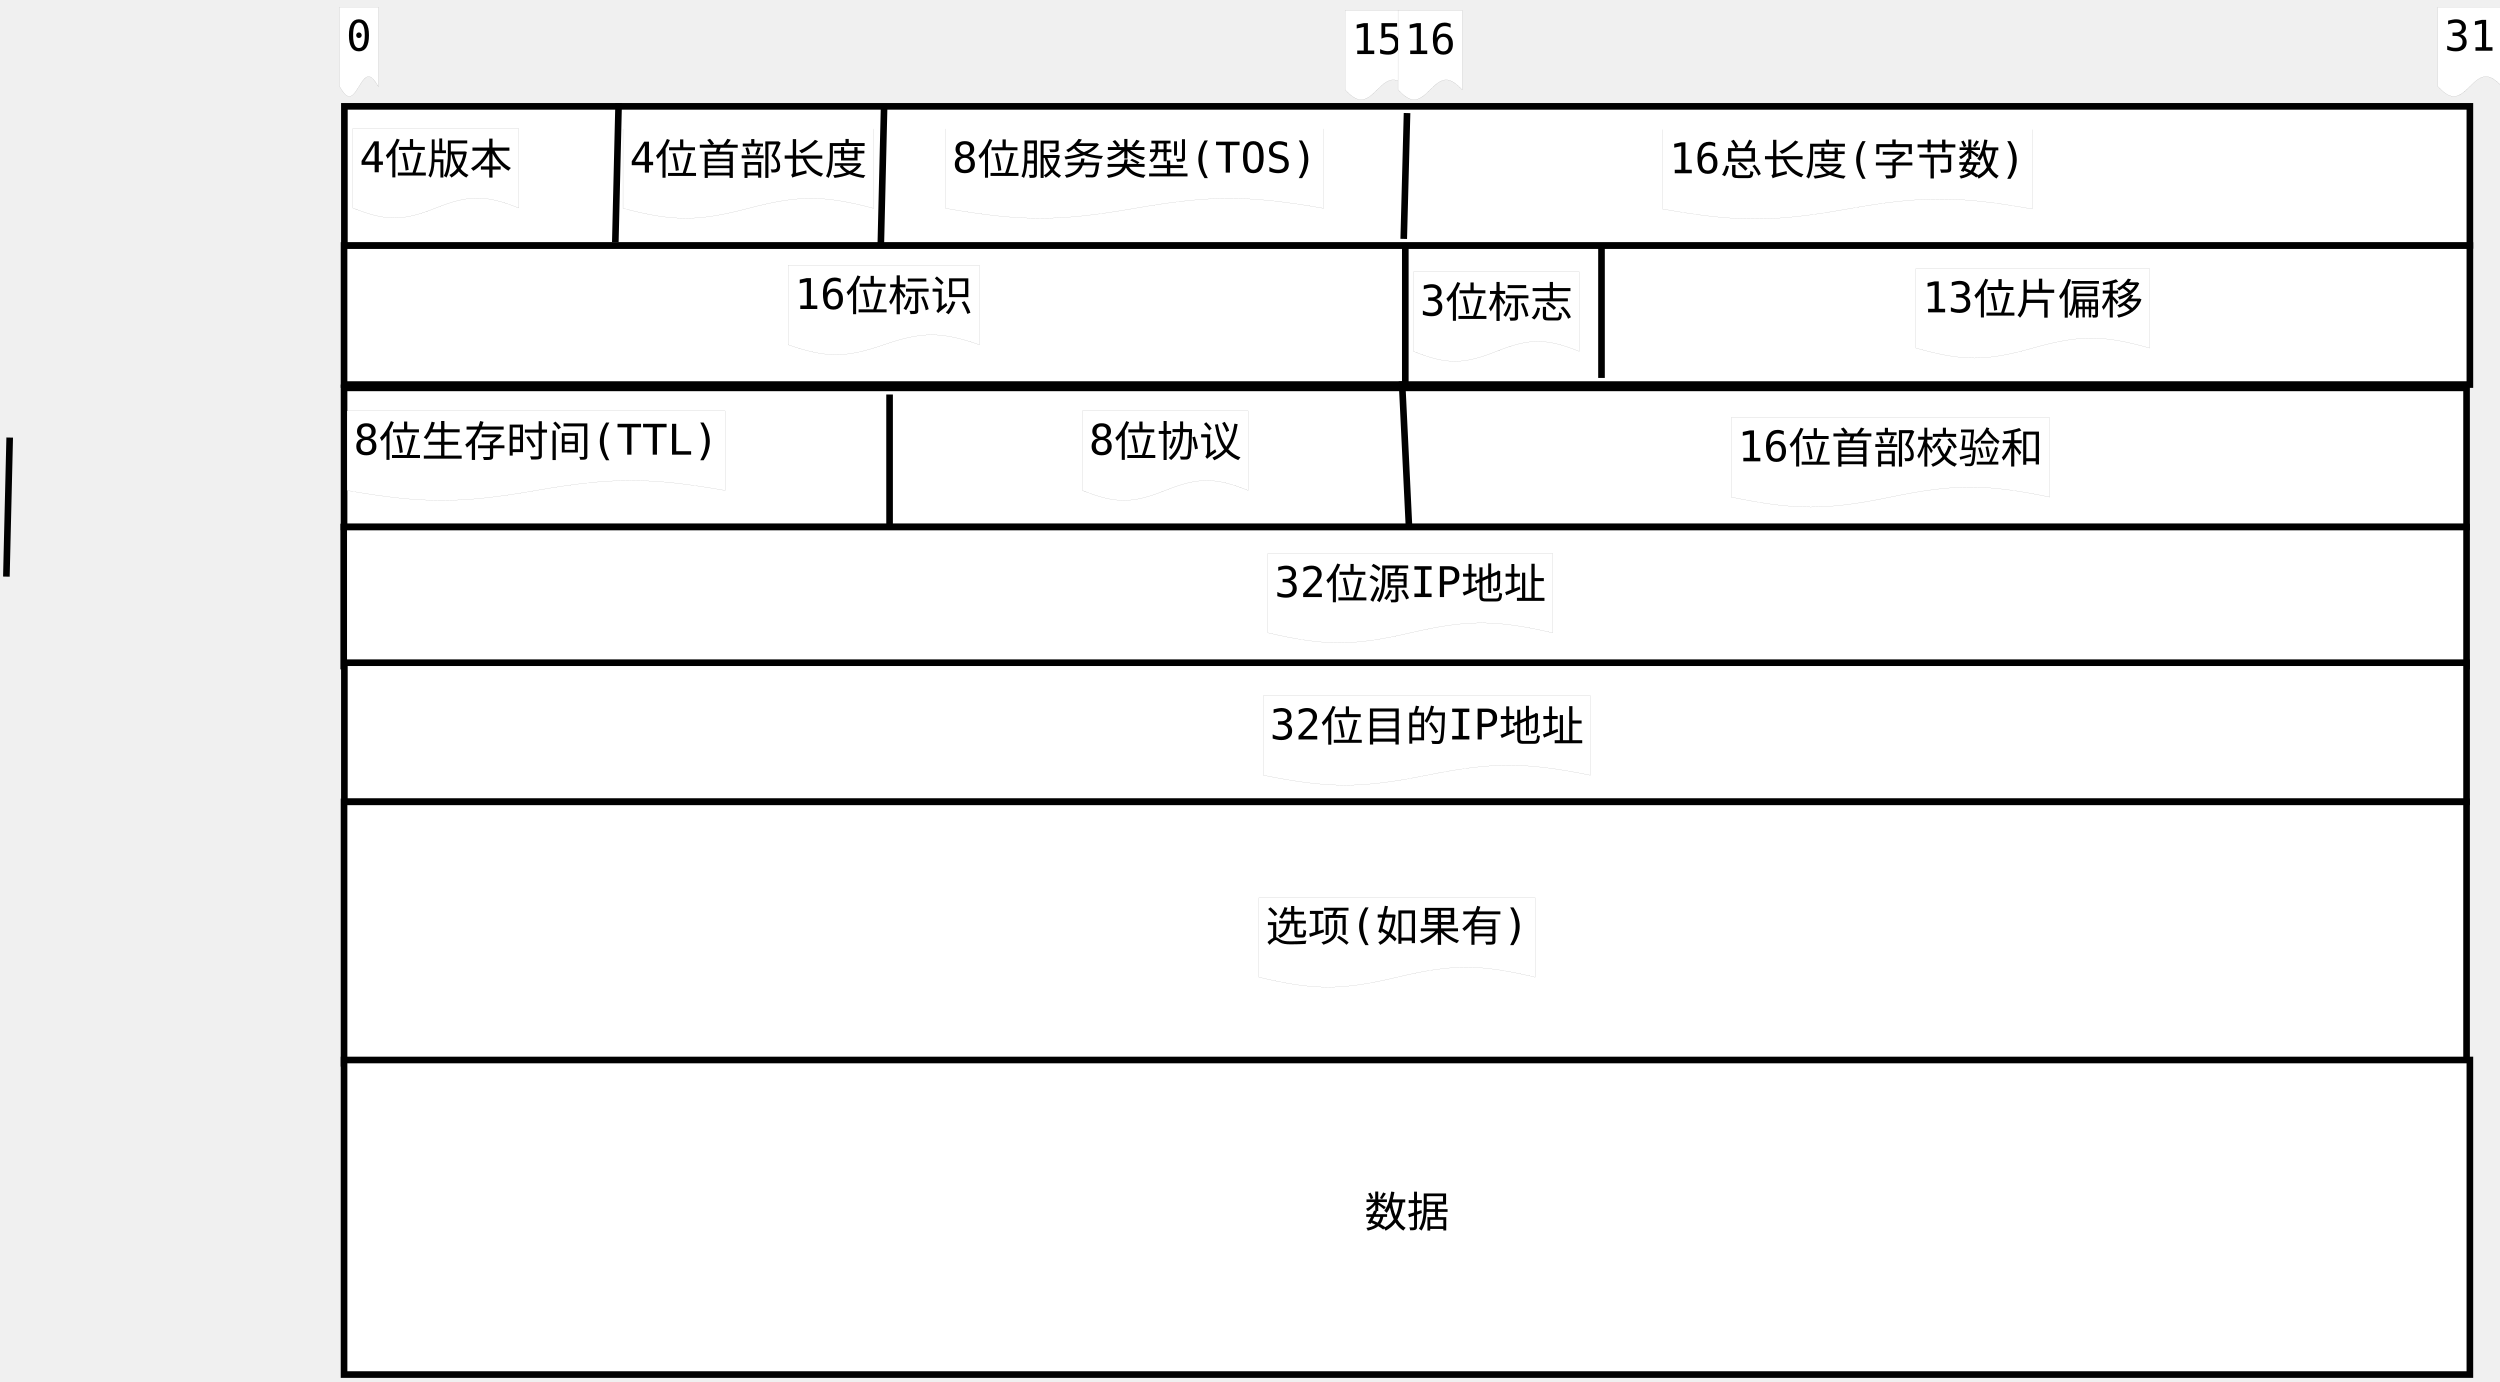
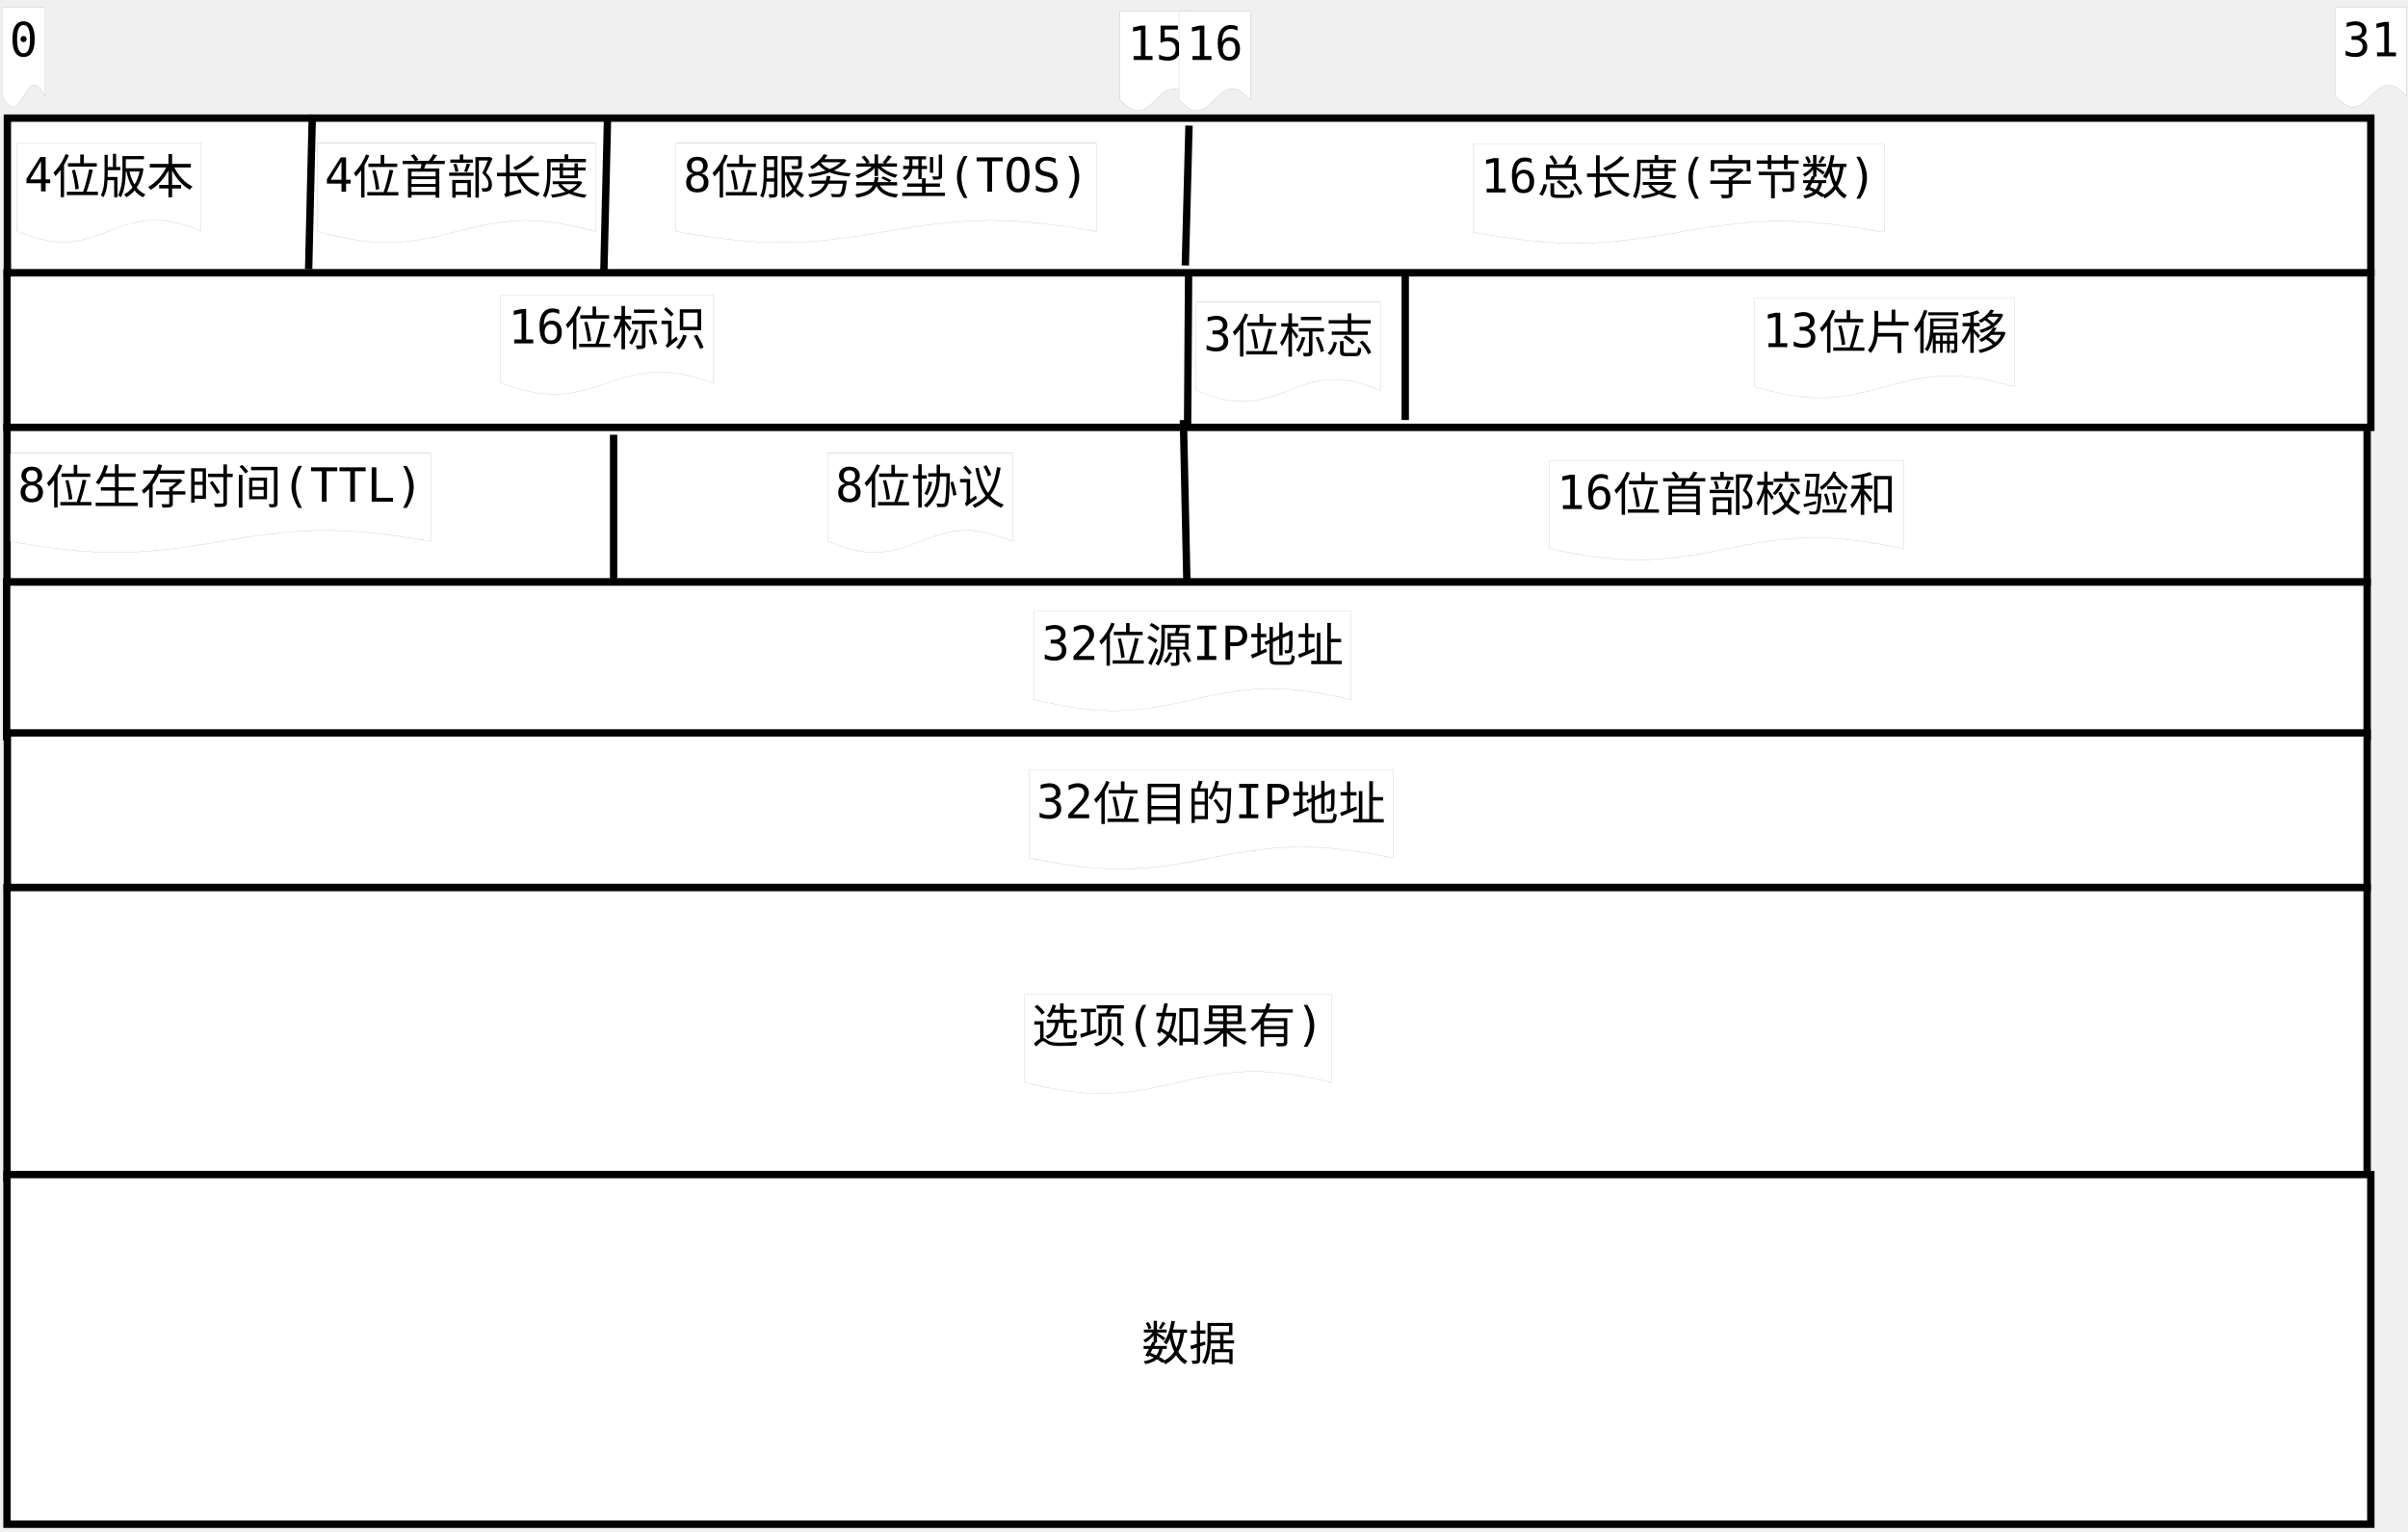
- <svg xmlns="http://www.w3.org/2000/svg" width="38cm" height="21cm" viewBox="94 154 755 415">
-   <line style="fill: none; fill-opacity:0; stroke-width: 2; stroke: #000000" x1="95.926" y1="327.024" x2="96.928" y2="285.024" />
+ <svg xmlns="http://www.w3.org/2000/svg" width="33cm" height="21cm" viewBox="196 154 654 414">
  <g>
    <rect style="fill: #ffffff" x="197.902" y="227.019" width="642" height="42" />
    <rect style="fill: none; fill-opacity:0; stroke-width: 2; stroke: #000000" x="197.902" y="227.019" width="642" height="42" />
    <text font-size="12.8" style="fill: #000000;text-anchor:middle;font-family:monospace;font-style:normal;font-weight:normal" x="518.902" y="250.669">
      <tspan x="518.902" y="250.669" />
    </text>
  </g>
-   <line style="fill: none; fill-opacity:0; stroke-width: 2; stroke: #000000" x1="518.402" y1="269.019" x2="518.402" y2="227.019" />
+   <line style="fill: none; fill-opacity:0; stroke-width: 2; stroke: #000000" x1="518.546" y1="268.019" x2="518.808" y2="228" />
  <line style="fill: none; fill-opacity:0; stroke-width: 2; stroke: #000000" x1="577.652" y1="267.019" x2="577.652" y2="225.019" />
  <g>
-     <rect style="fill: #ffffff" x="197.902" y="270.019" width="641" height="42" />
-     <rect style="fill: none; fill-opacity:0; stroke-width: 2; stroke: #000000" x="197.902" y="270.019" width="641" height="42" />
-     <text font-size="12.8" style="fill: #000000;text-anchor:middle;font-family:monospace;font-style:normal;font-weight:normal" x="518.402" y="293.669">
-       <tspan x="518.402" y="293.669" />
+     <rect style="fill: #ffffff" x="197.902" y="269.019" width="641" height="42" />
+     <rect style="fill: none; fill-opacity:0; stroke-width: 2; stroke: #000000" x="197.902" y="269.019" width="641" height="42" />
+     <text font-size="12.8" style="fill: #000000;text-anchor:middle;font-family:monospace;font-style:normal;font-weight:normal" x="518.402" y="292.669">
+       <tspan x="518.402" y="292.669" />
    </text>
  </g>
-   <line style="fill: none; fill-opacity:0; stroke-width: 2; stroke: #000000" x1="519.902" y1="320" x2="517.402" y2="268.019" />
-   <line style="fill: none; fill-opacity:0; stroke-width: 2; stroke: #000000" x1="362.652" y1="314.019" x2="362.652" y2="272.019" />
+   <line style="fill: none; fill-opacity:0; stroke-width: 2; stroke: #000000" x1="518.352" y1="311.038" x2="517.402" y2="267.019" />
+   <line style="fill: none; fill-opacity:0; stroke-width: 2; stroke: #000000" x1="362.652" y1="313.019" x2="362.652" y2="271.019" />
  <g>
-     <rect style="fill: #ffffff" x="197.802" y="312.038" width="641.1" height="42" />
-     <rect style="fill: none; fill-opacity:0; stroke-width: 2; stroke: #000000" x="197.802" y="312.038" width="641.1" height="42" />
-     <text font-size="12.8" style="fill: #000000;text-anchor:middle;font-family:monospace;font-style:normal;font-weight:normal" x="518.352" y="335.688">
-       <tspan x="518.352" y="335.688" />
+     <rect style="fill: #ffffff" x="197.802" y="311.038" width="641.1" height="42" />
+     <rect style="fill: none; fill-opacity:0; stroke-width: 2; stroke: #000000" x="197.802" y="311.038" width="641.1" height="42" />
+     <text font-size="12.8" style="fill: #000000;text-anchor:middle;font-family:monospace;font-style:normal;font-weight:normal" x="518.352" y="334.688">
+       <tspan x="518.352" y="334.688" />
    </text>
  </g>
  <g>
-     <rect style="fill: #ffffff" x="198.002" y="353.019" width="640.9" height="42" />
-     <rect style="fill: none; fill-opacity:0; stroke-width: 2; stroke: #000000" x="198.002" y="353.019" width="640.9" height="42" />
-     <text font-size="12.8" style="fill: #000000;text-anchor:middle;font-family:monospace;font-style:normal;font-weight:normal" x="518.452" y="376.669">
-       <tspan x="518.452" y="376.669" />
+     <rect style="fill: #ffffff" x="198.002" y="352.019" width="640.9" height="42" />
+     <rect style="fill: none; fill-opacity:0; stroke-width: 2; stroke: #000000" x="198.002" y="352.019" width="640.9" height="42" />
+     <text font-size="12.8" style="fill: #000000;text-anchor:middle;font-family:monospace;font-style:normal;font-weight:normal" x="518.452" y="375.669">
+       <tspan x="518.452" y="375.669" />
    </text>
  </g>
  <g>
-     <rect style="fill: #ffffff" x="197.902" y="395.038" width="641" height="78.962" />
-     <rect style="fill: none; fill-opacity:0; stroke-width: 2; stroke: #000000" x="197.902" y="395.038" width="641" height="78.962" />
-     <text font-size="12.8" style="fill: #000000;text-anchor:middle;font-family:monospace;font-style:normal;font-weight:normal" x="518.402" y="437.169">
-       <tspan x="518.402" y="437.169" />
+     <rect style="fill: #ffffff" x="197.902" y="394.038" width="641" height="78.962" />
+     <rect style="fill: none; fill-opacity:0; stroke-width: 2; stroke: #000000" x="197.902" y="394.038" width="641" height="78.962" />
+     <text font-size="12.8" style="fill: #000000;text-anchor:middle;font-family:monospace;font-style:normal;font-weight:normal" x="518.402" y="436.169">
+       <tspan x="518.402" y="436.169" />
    </text>
  </g>
  <g>
-     <rect style="fill: #ffffff" x="197.902" y="473" width="642" height="95" />
-     <rect style="fill: none; fill-opacity:0; stroke-width: 2; stroke: #000000" x="197.902" y="473" width="642" height="95" />
-     <text font-size="12.8" style="fill: #000000;text-anchor:middle;font-family:monospace;font-style:normal;font-weight:normal" x="518.902" y="523.5">
-       <tspan x="518.902" y="523.5">数据</tspan>
+     <rect style="fill: #ffffff" x="197.902" y="472" width="642" height="95" />
+     <rect style="fill: none; fill-opacity:0; stroke-width: 2; stroke: #000000" x="197.902" y="472" width="642" height="95" />
+     <text font-size="12.8" style="fill: #000000;text-anchor:middle;font-family:monospace;font-style:normal;font-weight:normal" x="518.902" y="522.5">
+       <tspan x="518.902" y="522.5">数据</tspan>
    </text>
  </g>
  <g>
    <rect style="fill: #ffffff" x="198.002" y="185" width="641.9" height="42" />
    <rect style="fill: none; fill-opacity:0; stroke-width: 2; stroke: #000000" x="198.002" y="185" width="641.9" height="42" />
    <text font-size="12.8" style="fill: #000000;text-anchor:middle;font-family:monospace;font-style:normal;font-weight:normal" x="518.952" y="208.65">
      <tspan x="518.952" y="208.65" />
    </text>
  </g>
  <line style="fill: none; fill-opacity:0; stroke-width: 2; stroke: #000000" x1="517.926" y1="225.026" x2="518.926" y2="187.026" />
  <line style="fill: none; fill-opacity:0; stroke-width: 2; stroke: #000000" x1="360" y1="227" x2="361.002" y2="185" />
  <g>
    <path style="fill: #ffffff" d="M 282.15 191.8 L 357.85,191.8 L 357.85,215.8 C 342.71,211.8 335.14,211.8 320,215.8 C 304.86,219.8 297.29,219.8 282.15,215.8 L 282.15,191.8z" />
    <path style="fill: none; fill-opacity:0; stroke-width: 0.02; stroke: #000000" d="M 282.15 191.8 L 357.85,191.8 L 357.85,215.8 C 342.71,211.8 335.14,211.8 320,215.8 C 304.86,219.8 297.29,219.8 282.15,215.8 L 282.15,191.8" />
    <text font-size="12.8" style="fill: #000000;text-anchor:middle;font-family:monospace;font-style:normal;font-weight:normal" x="320" y="205">
      <tspan x="320" y="205">4位首部长度</tspan>
    </text>
  </g>
  <g>
    <path style="fill: #ffffff" d="M 200.552 191.7 L 250.652,191.7 L 250.652,215.7 C 240.632,211.7 235.622,211.7 225.602,215.7 C 215.582,219.7 210.572,219.7 200.552,215.7 L 200.552,191.7z" />
    <path style="fill: none; fill-opacity:0; stroke-width: 0.02; stroke: #000000" d="M 200.552 191.7 L 250.652,191.7 L 250.652,215.7 C 240.632,211.7 235.622,211.7 225.602,215.7 C 215.582,219.7 210.572,219.7 200.552,215.7 L 200.552,191.7" />
    <text font-size="12.8" style="fill: #000000;text-anchor:middle;font-family:monospace;font-style:normal;font-weight:normal" x="225.602" y="204.9">
      <tspan x="225.602" y="204.9">4位版本</tspan>
    </text>
  </g>
  <g>
    <path style="fill: #ffffff" d="M 379.552 191.8 L 493.752,191.8 L 493.752,215.8 C 470.912,211.8 459.492,211.8 436.652,215.8 C 413.812,219.8 402.392,219.8 379.552,215.8 L 379.552,191.8z" />
    <path style="fill: none; fill-opacity:0; stroke-width: 0.02; stroke: #000000" d="M 379.552 191.8 L 493.752,191.8 L 493.752,215.8 C 470.912,211.8 459.492,211.8 436.652,215.8 C 413.812,219.8 402.392,219.8 379.552,215.8 L 379.552,191.8" />
    <text font-size="12.8" style="fill: #000000;text-anchor:middle;font-family:monospace;font-style:normal;font-weight:normal" x="436.652" y="205">
      <tspan x="436.652" y="205">8位服务类型(TOS)</tspan>
    </text>
  </g>
  <g>
    <path style="fill: #ffffff" d="M 596.102 192 L 707.702,192 L 707.702,216 C 685.382,212 674.222,212 651.902,216 C 629.582,220 618.422,220 596.102,216 L 596.102,192z" />
    <path style="fill: none; fill-opacity:0; stroke-width: 0.02; stroke: #000000" d="M 596.102 192 L 707.702,192 L 707.702,216 C 685.382,212 674.222,212 651.902,216 C 629.582,220 618.422,220 596.102,216 L 596.102,192" />
    <text font-size="12.8" style="fill: #000000;text-anchor:middle;font-family:monospace;font-style:normal;font-weight:normal" x="651.902" y="205.2">
      <tspan x="651.902" y="205.2">16总长度(字节数)</tspan>
    </text>
  </g>
  <g>
    <path style="fill: #ffffff" d="M 332.002 233 L 389.802,233 L 389.802,257 C 378.242,253 372.462,253 360.902,257 C 349.342,261 343.562,261 332.002,257 L 332.002,233z" />
    <path style="fill: none; fill-opacity:0; stroke-width: 0.02; stroke: #000000" d="M 332.002 233 L 389.802,233 L 389.802,257 C 378.242,253 372.462,253 360.902,257 C 349.342,261 343.562,261 332.002,257 L 332.002,233" />
    <text font-size="12.8" style="fill: #000000;text-anchor:middle;font-family:monospace;font-style:normal;font-weight:normal" x="360.902" y="246.2">
      <tspan x="360.902" y="246.2">16位标识</tspan>
    </text>
  </g>
  <g>
    <path style="fill: #ffffff" d="M 520.852 235 L 570.952,235 L 570.952,259 C 560.932,255 555.922,255 545.902,259 C 535.882,263 530.872,263 520.852,259 L 520.852,235z" />
    <path style="fill: none; fill-opacity:0; stroke-width: 0.02; stroke: #000000" d="M 520.852 235 L 570.952,235 L 570.952,259 C 560.932,255 555.922,255 545.902,259 C 535.882,263 530.872,263 520.852,259 L 520.852,235" />
    <text font-size="12.8" style="fill: #000000;text-anchor:middle;font-family:monospace;font-style:normal;font-weight:normal" x="545.902" y="248.2">
      <tspan x="545.902" y="248.2">3位标志</tspan>
    </text>
  </g>
  <g>
    <path style="fill: #ffffff" d="M 672.602 234 L 743.202,234 L 743.202,258 C 729.082,254 722.022,254 707.902,258 C 693.782,262 686.722,262 672.602,258 L 672.602,234z" />
    <path style="fill: none; fill-opacity:0; stroke-width: 0.02; stroke: #000000" d="M 672.602 234 L 743.202,234 L 743.202,258 C 729.082,254 722.022,254 707.902,258 C 693.782,262 686.722,262 672.602,258 L 672.602,234" />
    <text font-size="12.8" style="fill: #000000;text-anchor:middle;font-family:monospace;font-style:normal;font-weight:normal" x="707.902" y="247.2">
      <tspan x="707.902" y="247.2">13位片偏移</tspan>
    </text>
  </g>
  <g>
-     <path style="fill: #ffffff" d="M 198.802 277 L 313.002,277 L 313.002,301 C 290.162,297 278.742,297 255.902,301 C 233.062,305 221.642,305 198.802,301 L 198.802,277z" />
-     <path style="fill: none; fill-opacity:0; stroke-width: 0.02; stroke: #000000" d="M 198.802 277 L 313.002,277 L 313.002,301 C 290.162,297 278.742,297 255.902,301 C 233.062,305 221.642,305 198.802,301 L 198.802,277" />
-     <text font-size="12.8" style="fill: #000000;text-anchor:middle;font-family:monospace;font-style:normal;font-weight:normal" x="255.902" y="290.2">
-       <tspan x="255.902" y="290.2">8位生存时间(TTL)</tspan>
+     <path style="fill: #ffffff" d="M 198.802 276 L 313.002,276 L 313.002,300 C 290.162,296 278.742,296 255.902,300 C 233.062,304 221.642,304 198.802,300 L 198.802,276z" />
+     <path style="fill: none; fill-opacity:0; stroke-width: 0.02; stroke: #000000" d="M 198.802 276 L 313.002,276 L 313.002,300 C 290.162,296 278.742,296 255.902,300 C 233.062,304 221.642,304 198.802,300 L 198.802,276" />
+     <text font-size="12.8" style="fill: #000000;text-anchor:middle;font-family:monospace;font-style:normal;font-weight:normal" x="255.902" y="289.2">
+       <tspan x="255.902" y="289.2">8位生存时间(TTL)</tspan>
    </text>
  </g>
  <g>
-     <path style="fill: #ffffff" d="M 420.852 277 L 470.952,277 L 470.952,301 C 460.932,297 455.922,297 445.902,301 C 435.882,305 430.872,305 420.852,301 L 420.852,277z" />
-     <path style="fill: none; fill-opacity:0; stroke-width: 0.02; stroke: #000000" d="M 420.852 277 L 470.952,277 L 470.952,301 C 460.932,297 455.922,297 445.902,301 C 435.882,305 430.872,305 420.852,301 L 420.852,277" />
-     <text font-size="12.8" style="fill: #000000;text-anchor:middle;font-family:monospace;font-style:normal;font-weight:normal" x="445.902" y="290.2">
-       <tspan x="445.902" y="290.2">8位协议</tspan>
+     <path style="fill: #ffffff" d="M 420.852 276 L 470.952,276 L 470.952,300 C 460.932,296 455.922,296 445.902,300 C 435.882,304 430.872,304 420.852,300 L 420.852,276z" />
+     <path style="fill: none; fill-opacity:0; stroke-width: 0.02; stroke: #000000" d="M 420.852 276 L 470.952,276 L 470.952,300 C 460.932,296 455.922,296 445.902,300 C 435.882,304 430.872,304 420.852,300 L 420.852,276" />
+     <text font-size="12.8" style="fill: #000000;text-anchor:middle;font-family:monospace;font-style:normal;font-weight:normal" x="445.902" y="289.2">
+       <tspan x="445.902" y="289.2">8位协议</tspan>
    </text>
  </g>
  <g>
-     <path style="fill: #ffffff" d="M 616.802 279 L 713.002,279 L 713.002,303 C 693.762,299 684.142,299 664.902,303 C 645.662,307 636.042,307 616.802,303 L 616.802,279z" />
-     <path style="fill: none; fill-opacity:0; stroke-width: 0.02; stroke: #000000" d="M 616.802 279 L 713.002,279 L 713.002,303 C 693.762,299 684.142,299 664.902,303 C 645.662,307 636.042,307 616.802,303 L 616.802,279" />
-     <text font-size="12.8" style="fill: #000000;text-anchor:middle;font-family:monospace;font-style:normal;font-weight:normal" x="664.902" y="292.2">
-       <tspan x="664.902" y="292.2">16位首部校验和</tspan>
+     <path style="fill: #ffffff" d="M 616.802 278 L 713.002,278 L 713.002,302 C 693.762,298 684.142,298 664.902,302 C 645.662,306 636.042,306 616.802,302 L 616.802,278z" />
+     <path style="fill: none; fill-opacity:0; stroke-width: 0.02; stroke: #000000" d="M 616.802 278 L 713.002,278 L 713.002,302 C 693.762,298 684.142,298 664.902,302 C 645.662,306 636.042,306 616.802,302 L 616.802,278" />
+     <text font-size="12.8" style="fill: #000000;text-anchor:middle;font-family:monospace;font-style:normal;font-weight:normal" x="664.902" y="291.2">
+       <tspan x="664.902" y="291.2">16位首部校验和</tspan>
    </text>
  </g>
  <g>
-     <path style="fill: #ffffff" d="M 476.902 320 L 562.902,320 L 562.902,344 C 545.702,340 537.102,340 519.902,344 C 502.702,348 494.102,348 476.902,344 L 476.902,320z" />
-     <path style="fill: none; fill-opacity:0; stroke-width: 0.02; stroke: #000000" d="M 476.902 320 L 562.902,320 L 562.902,344 C 545.702,340 537.102,340 519.902,344 C 502.702,348 494.102,348 476.902,344 L 476.902,320" />
-     <text font-size="12.8" style="fill: #000000;text-anchor:middle;font-family:monospace;font-style:normal;font-weight:normal" x="519.902" y="333.2">
-       <tspan x="519.902" y="333.2">32位源IP地址</tspan>
+     <path style="fill: #ffffff" d="M 476.902 319 L 562.902,319 L 562.902,343 C 545.702,339 537.102,339 519.902,343 C 502.702,347 494.102,347 476.902,343 L 476.902,319z" />
+     <path style="fill: none; fill-opacity:0; stroke-width: 0.02; stroke: #000000" d="M 476.902 319 L 562.902,319 L 562.902,343 C 545.702,339 537.102,339 519.902,343 C 502.702,347 494.102,347 476.902,343 L 476.902,319" />
+     <text font-size="12.8" style="fill: #000000;text-anchor:middle;font-family:monospace;font-style:normal;font-weight:normal" x="519.902" y="332.2">
+       <tspan x="519.902" y="332.2">32位源IP地址</tspan>
    </text>
  </g>
  <g>
-     <path style="fill: #ffffff" d="M 475.502 363 L 574.302,363 L 574.302,387 C 554.542,383 544.662,383 524.902,387 C 505.142,391 495.262,391 475.502,387 L 475.502,363z" />
-     <path style="fill: none; fill-opacity:0; stroke-width: 0.02; stroke: #000000" d="M 475.502 363 L 574.302,363 L 574.302,387 C 554.542,383 544.662,383 524.902,387 C 505.142,391 495.262,391 475.502,387 L 475.502,363" />
-     <text font-size="12.8" style="fill: #000000;text-anchor:middle;font-family:monospace;font-style:normal;font-weight:normal" x="524.902" y="376.2">
-       <tspan x="524.902" y="376.2">32位目的IP地址</tspan>
+     <path style="fill: #ffffff" d="M 475.502 362 L 574.302,362 L 574.302,386 C 554.542,382 544.662,382 524.902,386 C 505.142,390 495.262,390 475.502,386 L 475.502,362z" />
+     <path style="fill: none; fill-opacity:0; stroke-width: 0.02; stroke: #000000" d="M 475.502 362 L 574.302,362 L 574.302,386 C 554.542,382 544.662,382 524.902,386 C 505.142,390 495.262,390 475.502,386 L 475.502,362" />
+     <text font-size="12.8" style="fill: #000000;text-anchor:middle;font-family:monospace;font-style:normal;font-weight:normal" x="524.902" y="375.2">
+       <tspan x="524.902" y="375.2">32位目的IP地址</tspan>
    </text>
  </g>
  <g>
-     <path style="fill: #ffffff" d="M 474.202 424 L 557.602,424 L 557.602,448 C 540.922,444 532.582,444 515.902,448 C 499.222,452 490.882,452 474.202,448 L 474.202,424z" />
-     <path style="fill: none; fill-opacity:0; stroke-width: 0.02; stroke: #000000" d="M 474.202 424 L 557.602,424 L 557.602,448 C 540.922,444 532.582,444 515.902,448 C 499.222,452 490.882,452 474.202,448 L 474.202,424" />
-     <text font-size="12.8" style="fill: #000000;text-anchor:middle;font-family:monospace;font-style:normal;font-weight:normal" x="515.902" y="437.2">
-       <tspan x="515.902" y="437.2">选项(如果有)</tspan>
+     <path style="fill: #ffffff" d="M 474.202 423 L 557.602,423 L 557.602,447 C 540.922,443 532.582,443 515.902,447 C 499.222,451 490.882,451 474.202,447 L 474.202,423z" />
+     <path style="fill: none; fill-opacity:0; stroke-width: 0.02; stroke: #000000" d="M 474.202 423 L 557.602,423 L 557.602,447 C 540.922,443 532.582,443 515.902,447 C 499.222,451 490.882,451 474.202,447 L 474.202,423" />
+     <text font-size="12.8" style="fill: #000000;text-anchor:middle;font-family:monospace;font-style:normal;font-weight:normal" x="515.902" y="436.2">
+       <tspan x="515.902" y="436.2">选项(如果有)</tspan>
    </text>
  </g>
  <g>
    <path style="fill: #ffffff" d="M 196.552 155 L 208.252,155 L 208.252,179 C 205.912,175 204.742,175 202.402,179 C 200.062,183 198.892,183 196.552,179 L 196.552,155z" />
    <path style="fill: none; fill-opacity:0; stroke-width: 0.02; stroke: #000000" d="M 196.552 155 L 208.252,155 L 208.252,179 C 205.912,175 204.742,175 202.402,179 C 200.062,183 198.892,183 196.552,179 L 196.552,155" />
    <text font-size="12.8" style="fill: #000000;text-anchor:middle;font-family:monospace;font-style:normal;font-weight:normal" x="202.402" y="168.2">
      <tspan x="202.402" y="168.2">0</tspan>
    </text>
  </g>
  <g>
    <path style="fill: #ffffff" d="M 500.202 156 L 519.602,156 L 519.602,180 C 515.722,176 513.782,176 509.902,180 C 506.022,184 504.082,184 500.202,180 L 500.202,156z" />
    <path style="fill: none; fill-opacity:0; stroke-width: 0.02; stroke: #000000" d="M 500.202 156 L 519.602,156 L 519.602,180 C 515.722,176 513.782,176 509.902,180 C 506.022,184 504.082,184 500.202,180 L 500.202,156" />
    <text font-size="12.8" style="fill: #000000;text-anchor:middle;font-family:monospace;font-style:normal;font-weight:normal" x="509.902" y="169.2">
      <tspan x="509.902" y="169.2">15</tspan>
    </text>
  </g>
  <g>
    <path style="fill: #ffffff" d="M 516.202 156 L 535.602,156 L 535.602,180 C 531.722,176 529.782,176 525.902,180 C 522.022,184 520.082,184 516.202,180 L 516.202,156z" />
    <path style="fill: none; fill-opacity:0; stroke-width: 0.02; stroke: #000000" d="M 516.202 156 L 535.602,156 L 535.602,180 C 531.722,176 529.782,176 525.902,180 C 522.022,184 520.082,184 516.202,180 L 516.202,156" />
    <text font-size="12.8" style="fill: #000000;text-anchor:middle;font-family:monospace;font-style:normal;font-weight:normal" x="525.902" y="169.2">
      <tspan x="525.902" y="169.2">16</tspan>
    </text>
  </g>
  <g>
    <path style="fill: #ffffff" d="M 830.202 155 L 849.602,155 L 849.602,179 C 845.722,175 843.782,175 839.902,179 C 836.022,183 834.082,183 830.202,179 L 830.202,155z" />
    <path style="fill: none; fill-opacity:0; stroke-width: 0.02; stroke: #000000" d="M 830.202 155 L 849.602,155 L 849.602,179 C 845.722,175 843.782,175 839.902,179 C 836.022,183 834.082,183 830.202,179 L 830.202,155" />
    <text font-size="12.8" style="fill: #000000;text-anchor:middle;font-family:monospace;font-style:normal;font-weight:normal" x="839.902" y="168.2">
      <tspan x="839.902" y="168.2">31</tspan>
    </text>
  </g>
  <line style="fill: none; fill-opacity:0; stroke-width: 2; stroke: #000000" x1="279.826" y1="226.024" x2="280.828" y2="184.024" />
</svg>
